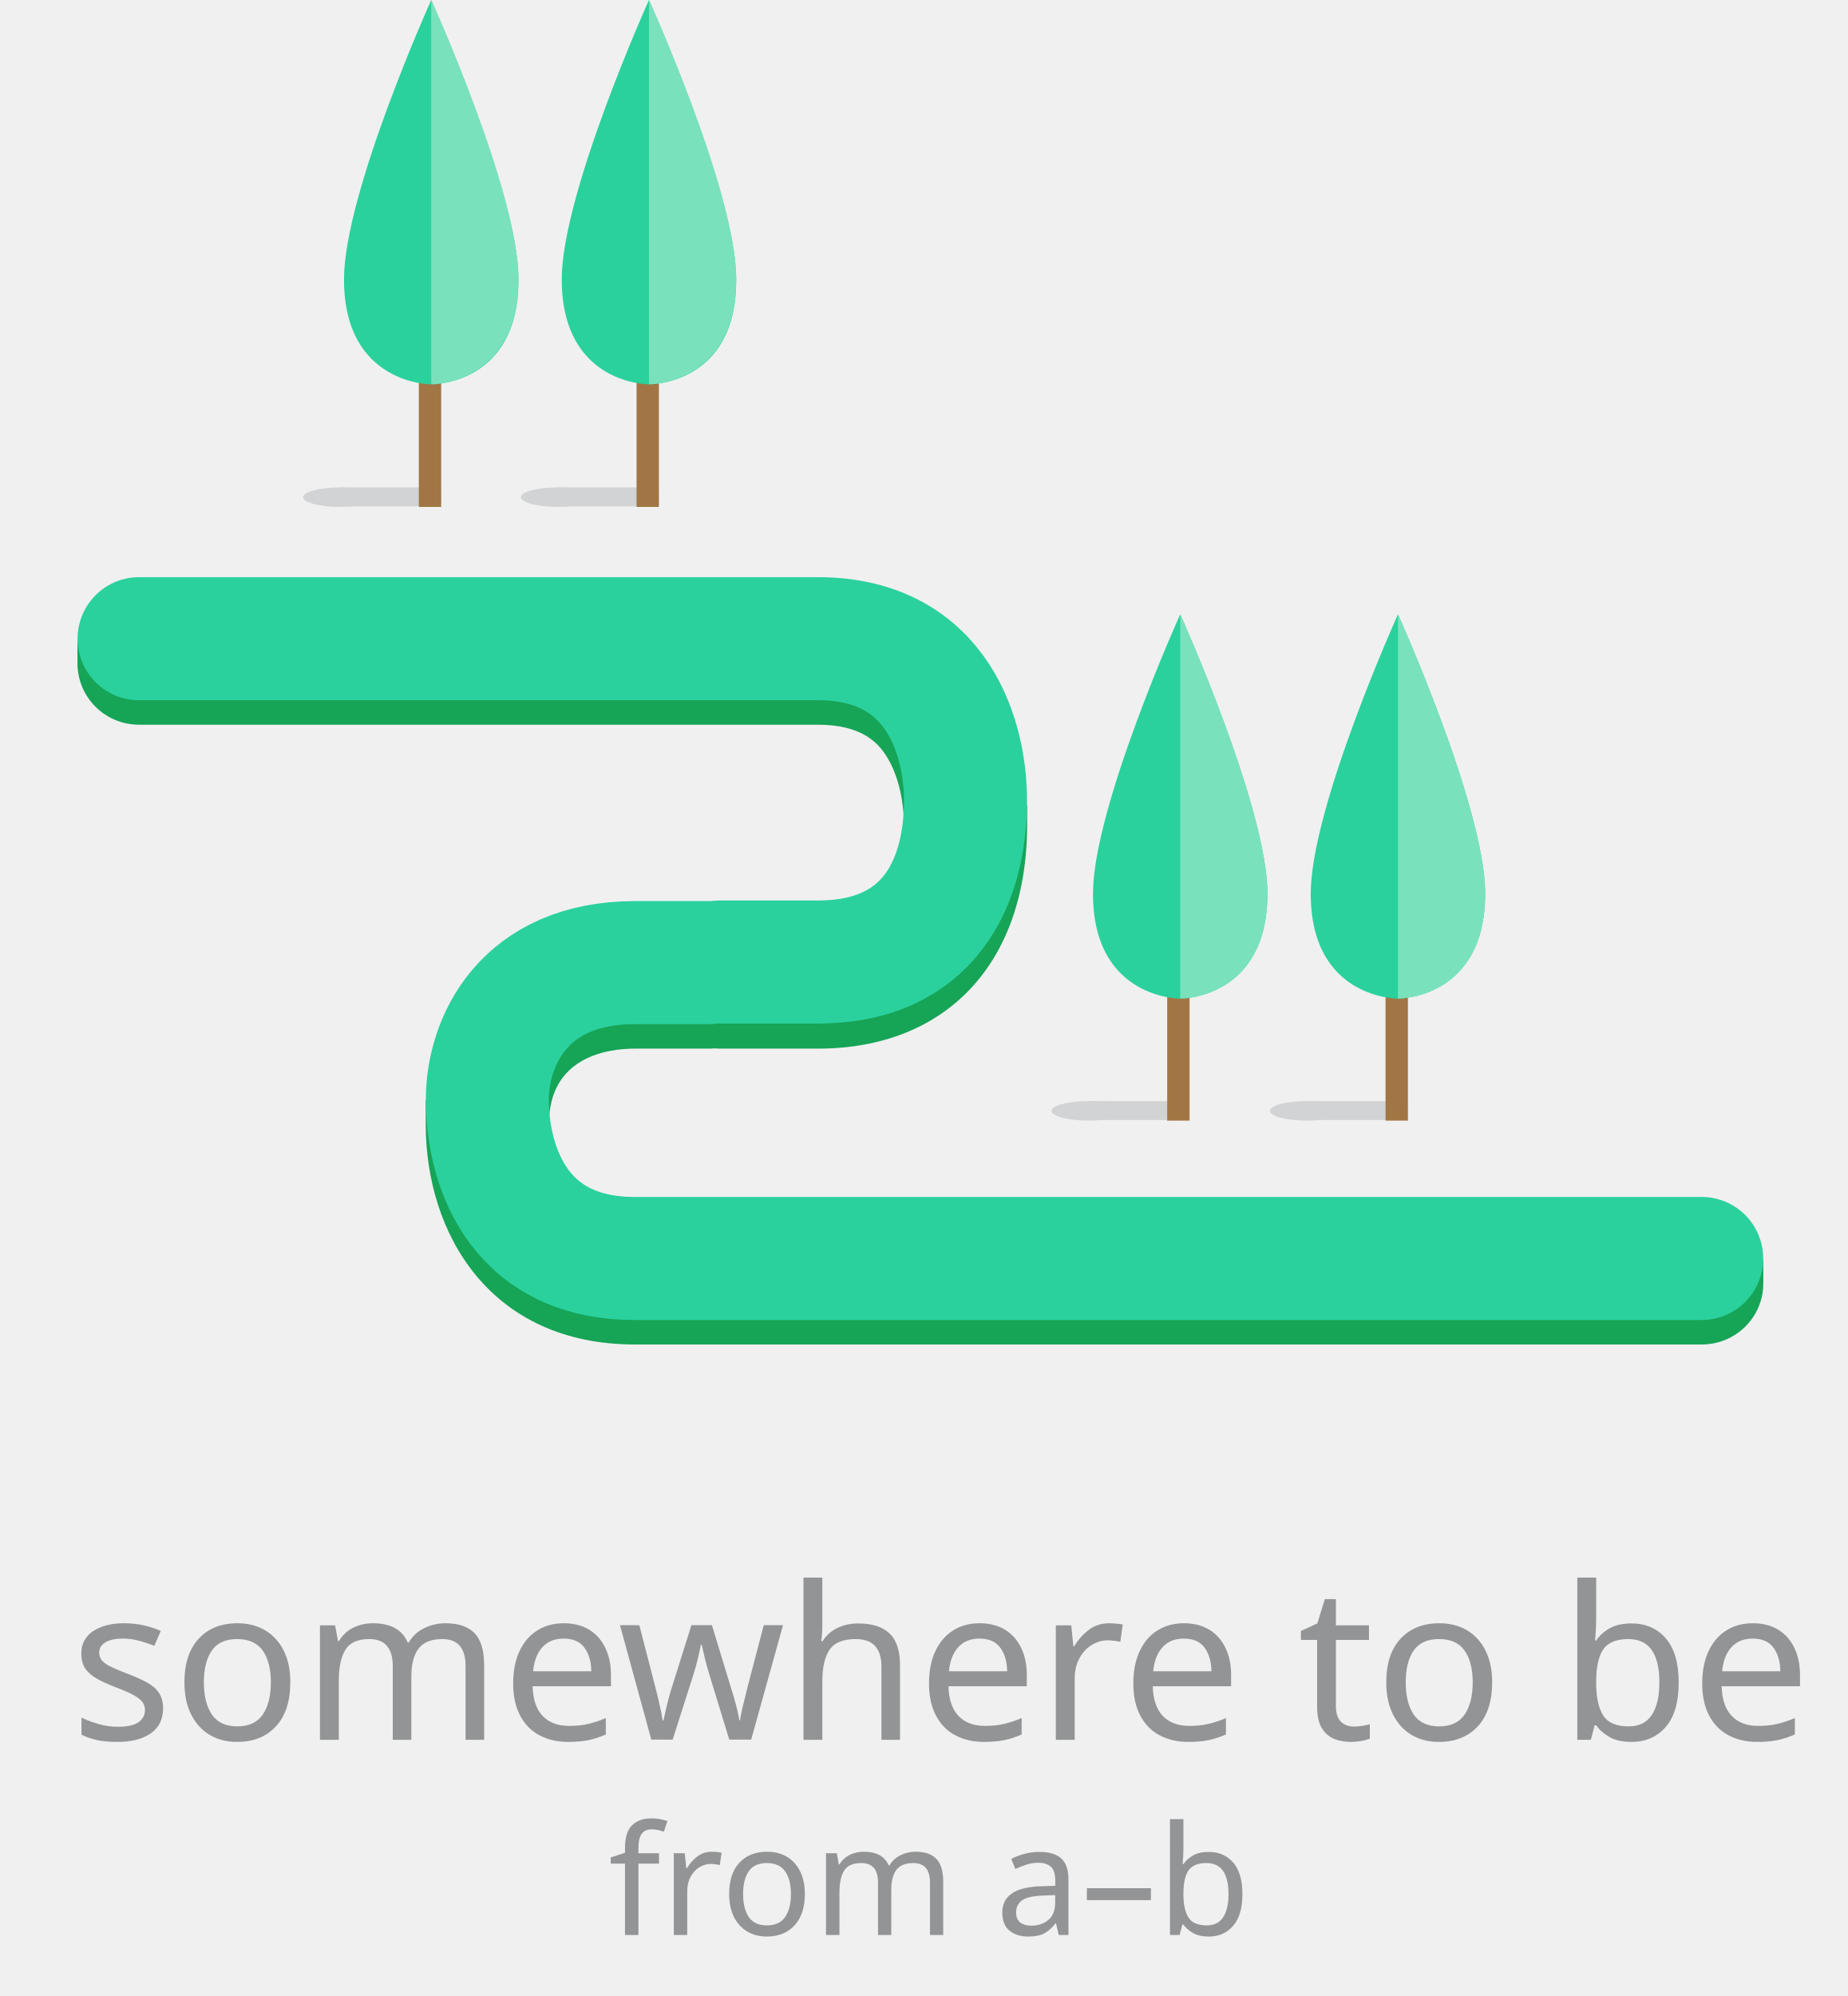
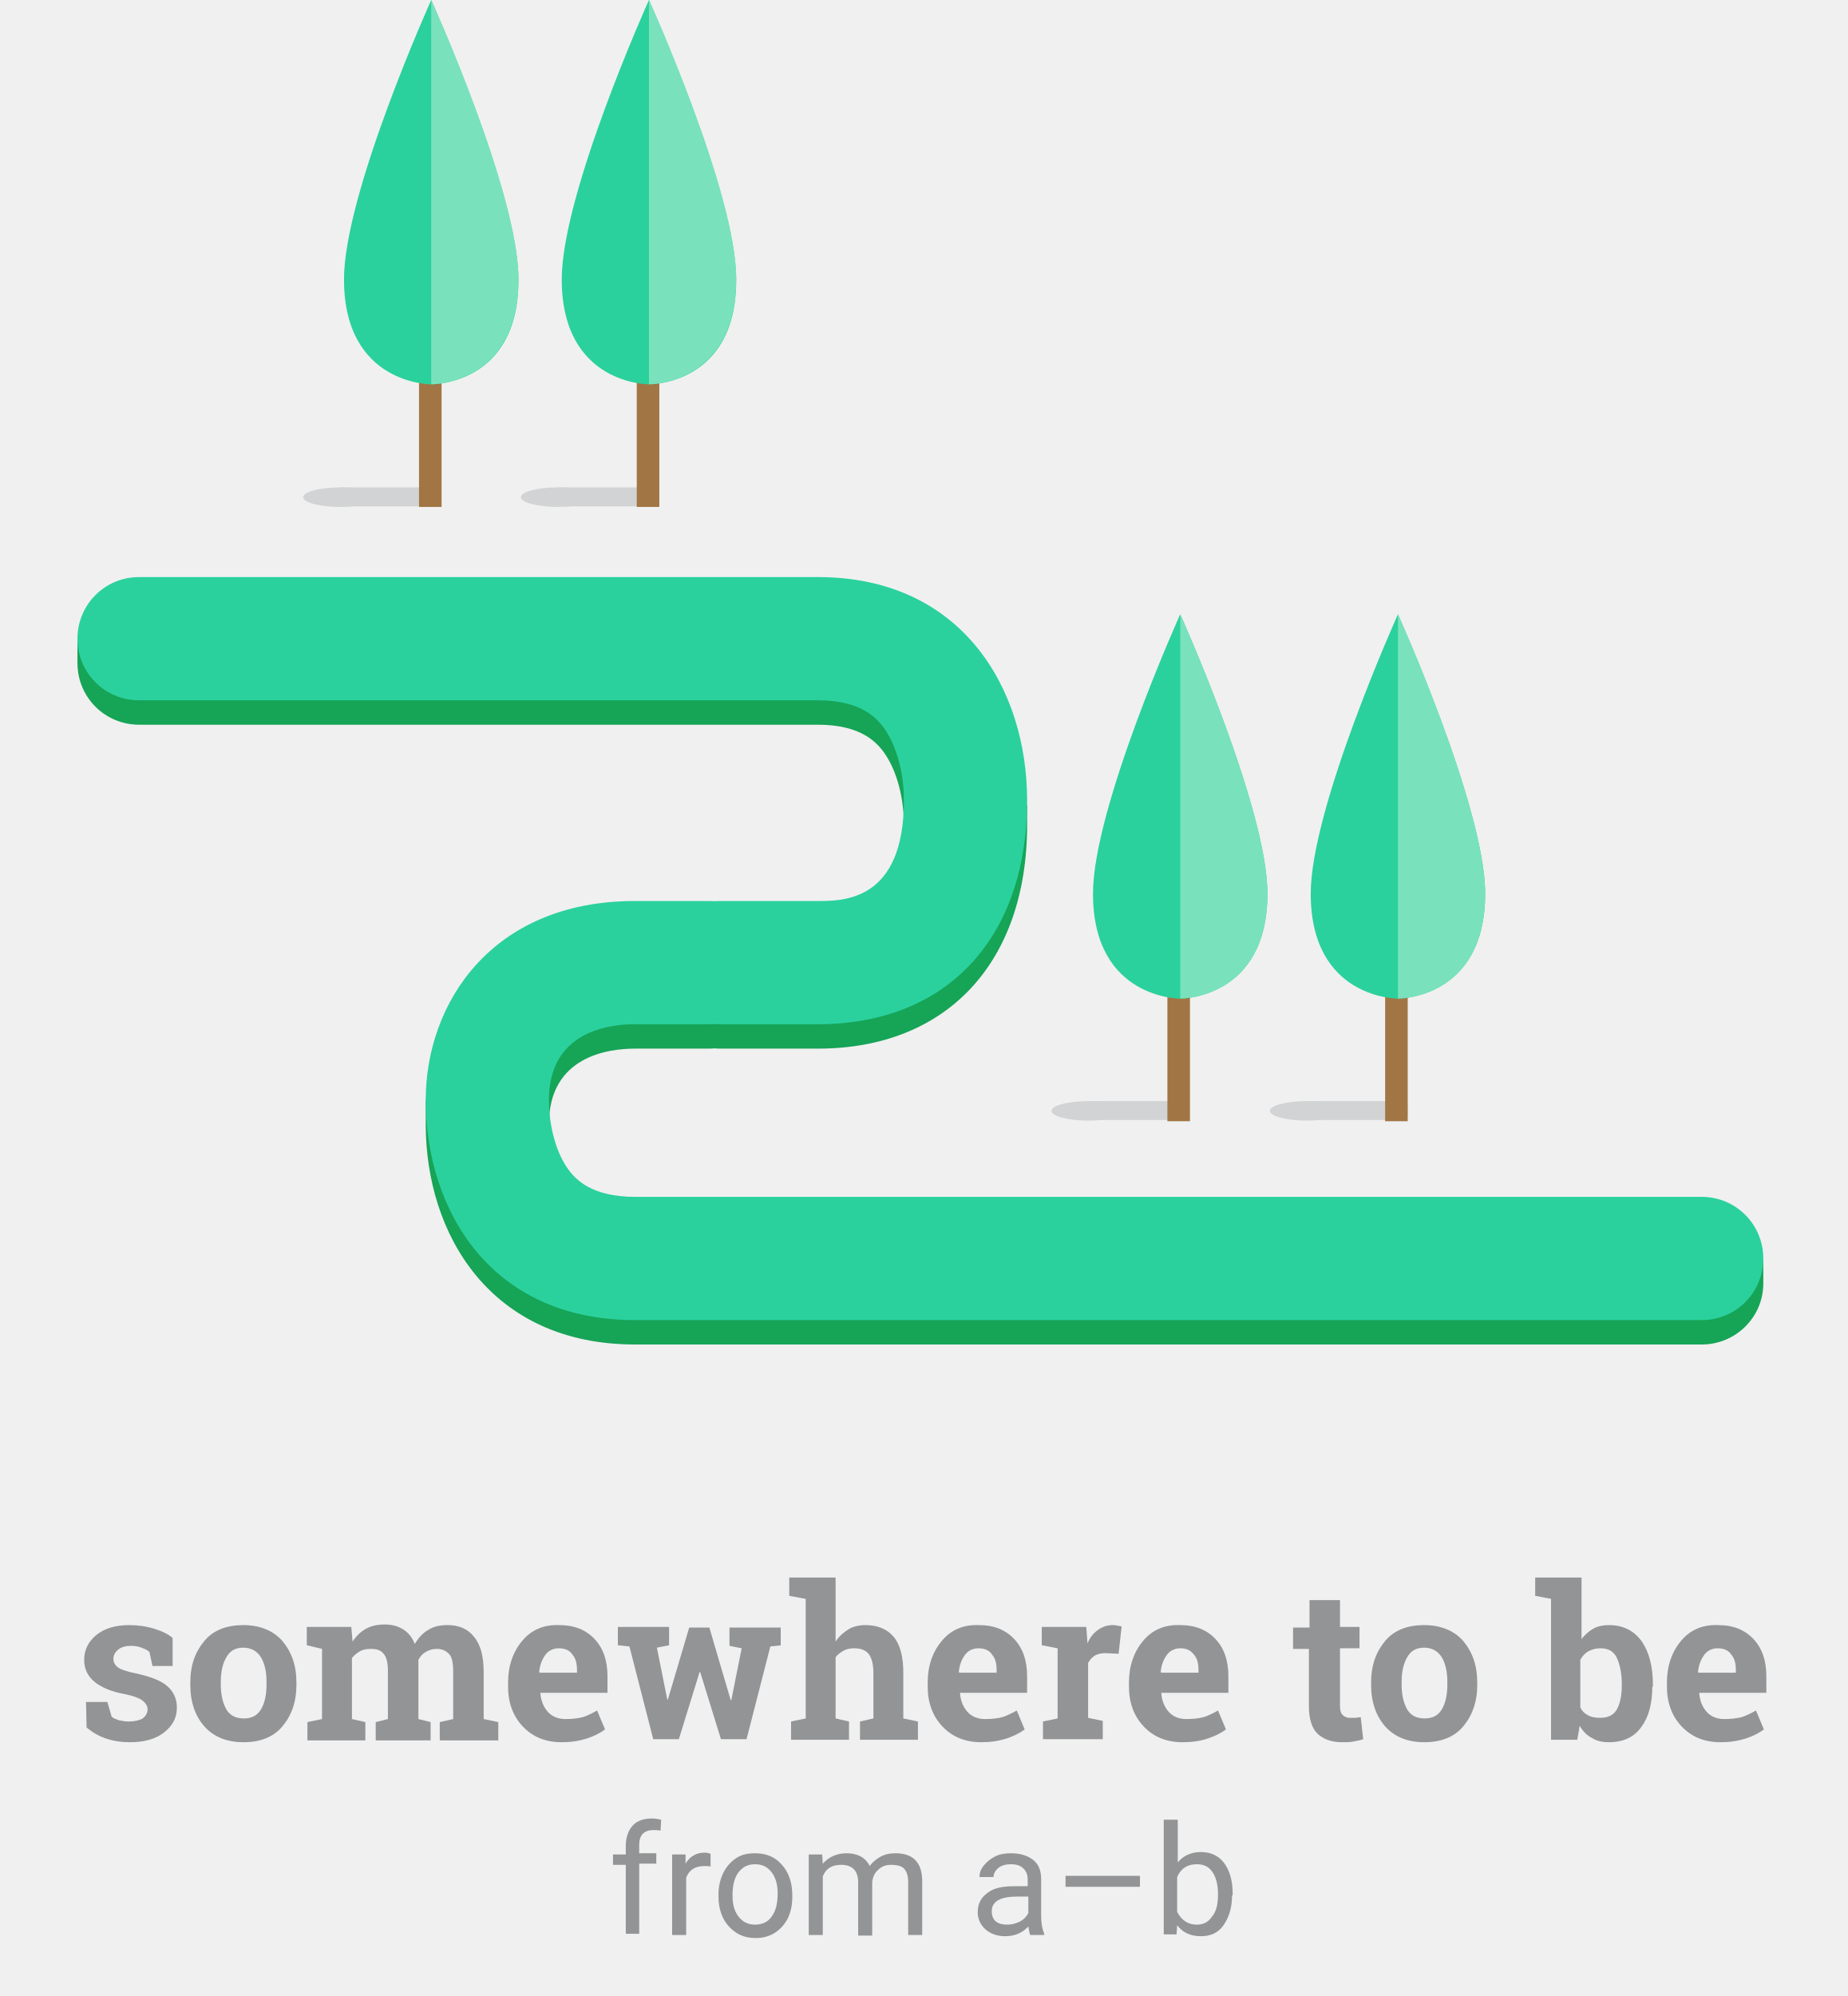
<svg xmlns="http://www.w3.org/2000/svg" version="1.1" id="Layer_1" x="0px" y="0px" viewBox="0 0 302.9 327.2" style="enable-background:new 0 0 302.9 327.2;" xml:space="preserve">
  <style type="text/css">
	.st0{fill:#A4EEFF;}
	.st1{fill:#58BD98;}
	.st2{fill:#FFFFFF;}
	.st3{fill:#F6899C;}
	.st4{fill:#2AD19D;}
	.st5{fill:#F46B83;}
	.st6{fill:#1A9169;}
	.st7{fill:#17916A;}
	.st8{fill:#AA4660;}
	.st9{fill:#3A5D87;}
	.st10{fill:#527EBB;}
	.st11{fill:#D82908;}
	.st12{fill:#E85749;}
	.st13{fill:#C6AF75;}
	.st14{fill:none;stroke:#A17644;stroke-width:3.316;stroke-miterlimit:10;}
	.st15{fill:#79E2BC;}
	.st16{fill:#34B188;}
	.st17{fill:#FCED5E;}
	.st18{fill:#FDE49C;}
	.st19{fill:#E2CC8A;}
	.st20{fill:#D9C081;}
	.st21{fill:none;stroke:#626366;stroke-width:10.577;stroke-miterlimit:10;}
	.st22{fill:none;stroke:#F46B83;stroke-width:8.991;stroke-linejoin:round;stroke-miterlimit:10;}
	.st23{fill:none;stroke:#F46B83;stroke-width:8.991;stroke-linecap:round;stroke-miterlimit:10;}
	.st24{fill:#CC486A;}
	.st25{fill:none;stroke:#CE5B79;stroke-width:4.959;stroke-linecap:round;stroke-miterlimit:10;}
	.st26{fill:#626366;}
	.st27{fill:#FFFFFF;stroke:#626366;stroke-width:7.149;stroke-linecap:round;stroke-miterlimit:10;}
	.st28{fill:#939598;}
	.st29{fill:#A17644;}
	.st30{fill:#626467;}
	.st31{fill:#E6D0B8;}
	.st32{fill:#EE6D83;}
	.st33{fill:#5ABABA;}
	.st34{fill:#DEDEDE;}
	.st35{fill:#D1D3D4;}
	.st36{fill:none;stroke:#A17644;stroke-width:3.667;stroke-miterlimit:10;}
	.st37{fill:#16A457;}
	.st38{fill:none;stroke:#2AD19D;stroke-width:20.169;stroke-linecap:round;stroke-miterlimit:10;}
- 	.st39{fill:none;}
- 	.st40{fill:#929496;}
- 	.st41{font-family:'RobotoSlab-Bold';}
- 	.st42{font-size:35;}
- 	.st43{font-family:'Roboto-Regular';}
- 	.st44{font-size:25;}
- 	.st45{fill:none;stroke:#2AD19D;stroke-width:19.824;stroke-linecap:round;stroke-miterlimit:10;}
- 	.st46{fill:#EE6B82;}
- 	.st47{fill:none;stroke:#F46B83;stroke-width:7;stroke-linecap:round;stroke-miterlimit:10;}
- 	.st48{fill:#F66981;}
- 	.st49{fill:#16D19B;}
- 	.st50{fill:#24A45A;}
- 	.st51{opacity:0.21;fill:#231F20;}
- 	.st52{fill-rule:evenodd;clip-rule:evenodd;fill:#FFFFFF;}
- 	.st53{fill:#F16D83;}
- 	.st54{fill-rule:evenodd;clip-rule:evenodd;fill:#F56980;}
- 	.st55{fill:#CCCCCC;}
- 	.st56{fill:#F36D85;}
- 	.st57{fill:none;stroke:#F36D85;stroke-width:10.361;stroke-linecap:round;stroke-linejoin:round;stroke-miterlimit:10;}
- 	.st58{fill:#F4A6B7;}
- 	.st59{fill:#CBCBCB;}
- 	.st60{fill:#F06E85;}
- 	.st61{fill:#909294;}
- 	.st62{fill:#F56980;}
- 	.st63{opacity:0.3;}
- 	.st64{fill:#E2F2EB;}
- 	.st65{fill:#BC4D65;}
- 	.st66{fill:#933850;}
- 	.st67{fill:none;stroke:#929496;stroke-width:2.327;stroke-linecap:round;stroke-miterlimit:10;stroke-dasharray:4.072,11.633;}
- 	.st68{fill:none;stroke:#F46B83;stroke-width:3.49;stroke-miterlimit:10;}
- 	.st69{fill:#58595B;}
- 	.st70{fill:#7F614C;}
- 	.st71{fill:#AD8463;}
- 	.st72{fill:#C9AD7B;}
- 	.st73{fill:#A58C65;}
- 	.st74{fill:#F1F1F2;}
- 	.st75{fill:#936E55;}
- 	.st76{fill:#A87B51;}
- 	.st77{fill:none;stroke:#BBBDBF;stroke-width:0.756;stroke-miterlimit:10;}
- 	.st78{fill:#404041;}
- 	.st79{fill:#8E6442;}
- 	.st80{fill:none;stroke:#7A7A7A;stroke-width:0.383;stroke-miterlimit:10;}
+ 	.st39{fill:#929496;}
+ 	.st40{fill:none;stroke:#2AD19D;stroke-width:19.824;stroke-linecap:round;stroke-miterlimit:10;}
+ 	.st41{fill:#EE6B82;}
+ 	.st42{fill:none;stroke:#F46B83;stroke-width:7;stroke-linecap:round;stroke-miterlimit:10;}
+ 	.st43{fill:#F66981;}
+ 	.st44{fill:#16D19B;}
+ 	.st45{fill:#24A45A;}
+ 	.st46{opacity:0.21;fill:#231F20;}
+ 	.st47{fill-rule:evenodd;clip-rule:evenodd;fill:#FFFFFF;}
+ 	.st48{fill:#F16D83;}
+ 	.st49{fill-rule:evenodd;clip-rule:evenodd;fill:#F56980;}
+ 	.st50{fill:#CCCCCC;}
+ 	.st51{fill:#F36D85;}
+ 	.st52{fill:none;stroke:#F36D85;stroke-width:10.361;stroke-linecap:round;stroke-linejoin:round;stroke-miterlimit:10;}
+ 	.st53{fill:#CBCBCB;}
+ 	.st54{fill:#F06E85;}
+ 	.st55{fill:#909294;}
+ 	.st56{fill:#F56980;}
+ 	.st57{opacity:0.3;}
+ 	.st58{fill:#E2F2EB;}
+ 	.st59{fill:#BC4D65;}
+ 	.st60{fill:#933850;}
+ 	.st61{fill:none;stroke:#929496;stroke-width:2.327;stroke-linecap:round;stroke-miterlimit:10;stroke-dasharray:4.072,11.633;}
+ 	.st62{fill:none;stroke:#F46B83;stroke-width:3.49;stroke-miterlimit:10;}
+ 	.st63{fill:#58595B;}
+ 	.st64{fill:#7F614C;}
+ 	.st65{fill:#AD8463;}
+ 	.st66{fill:#C9AD7B;}
+ 	.st67{fill:#A58C65;}
+ 	.st68{fill:none;}
+ 	.st69{fill:#F1F1F2;}
+ 	.st70{fill:#936E55;}
+ 	.st71{fill:#A87B51;}
+ 	.st72{fill:none;stroke:#BBBDBF;stroke-width:0.756;stroke-miterlimit:10;}
+ 	.st73{fill:#404041;}
+ 	.st74{fill:#8E6442;}
+ 	.st75{fill:none;stroke:#7A7A7A;stroke-width:0.383;stroke-miterlimit:10;}
</style>
-   <path class="st35" d="M91.6,79.9h15.6c0.5,0,0.8,0.4,0.8,0.8v1.5c0,0.5-0.4,0.8-0.8,0.8H91.6c-0.5,0-0.8-0.4-0.8-0.8v-1.5  C90.8,80.3,91.2,79.9,91.6,79.9z" />
-   <ellipse class="st35" cx="91.5" cy="81.5" rx="6.1" ry="1.6" />
  <g>
-     <path class="st35" d="M178.6,180.5h15.6c0.5,0,0.8,0.4,0.8,0.8v1.5c0,0.5-0.4,0.8-0.8,0.8h-15.6c-0.5,0-0.8-0.4-0.8-0.8v-1.5   C177.8,180.9,178.1,180.5,178.6,180.5z" />
-     <ellipse class="st35" cx="178.5" cy="182.1" rx="6.1" ry="1.6" />
+     <g>
+       <path class="st35" d="M91.6,79.9h15.6c0.5,0,0.8,0.4,0.8,0.8v1.5c0,0.5-0.4,0.8-0.8,0.8H91.6c-0.5,0-0.8-0.4-0.8-0.8v-1.5    C90.8,80.3,91.2,79.9,91.6,79.9z" />
+     </g>
+     <g>
+       <ellipse class="st35" cx="91.5" cy="81.5" rx="6.1" ry="1.6" />
+     </g>
+     <g>
+       <g>
+         <path class="st35" d="M178.6,180.5h15.6c0.5,0,0.8,0.4,0.8,0.8v1.5c0,0.5-0.4,0.8-0.8,0.8h-15.6c-0.5,0-0.8-0.4-0.8-0.8v-1.5     C177.8,180.9,178.1,180.5,178.6,180.5z" />
+       </g>
+       <g>
+         <ellipse class="st35" cx="178.5" cy="182.1" rx="6.1" ry="1.6" />
+       </g>
+     </g>
+     <g>
+       <g>
+         <path class="st35" d="M214.4,180.5H230c0.5,0,0.8,0.4,0.8,0.8v1.5c0,0.5-0.4,0.8-0.8,0.8h-15.6c-0.5,0-0.8-0.4-0.8-0.8v-1.5     C213.5,180.9,213.9,180.5,214.4,180.5z" />
+       </g>
+       <g>
+         <ellipse class="st35" cx="214.3" cy="182.1" rx="6.1" ry="1.6" />
+       </g>
+     </g>
+     <g>
+       <path class="st35" d="M55.9,79.9h15.6c0.5,0,0.8,0.4,0.8,0.8v1.5c0,0.5-0.4,0.8-0.8,0.8H55.9c-0.5,0-0.8-0.4-0.8-0.8v-1.5    C55.1,80.3,55.4,79.9,55.9,79.9z" />
+     </g>
+     <g>
+       <rect x="191.4" y="130.1" class="st29" width="3.7" height="53.7" />
+     </g>
+     <g>
+       <path class="st4" d="M193.5,163.7c0,0-14.3,0.1-14.3-17.2c0-14.1,14.3-45.8,14.3-45.8s14.3,31.7,14.3,45.8    C207.8,163.8,193.5,163.7,193.5,163.7z" />
+     </g>
+     <g>
+       <path class="st15" d="M193.5,100.7v63c0,0,14.3,0.1,14.3-17.2C207.8,132.4,193.5,100.7,193.5,100.7z" />
+     </g>
+     <g>
+       <rect x="227.1" y="130.1" class="st29" width="3.7" height="53.7" />
+     </g>
+     <g>
+       <path class="st4" d="M229.2,163.7c0,0-14.3,0.1-14.3-17.2c0-14.1,14.3-45.8,14.3-45.8s14.3,31.7,14.3,45.8    C243.5,163.8,229.2,163.7,229.2,163.7z" />
+     </g>
+     <g>
+       <path class="st15" d="M229.2,100.7v63c0,0,14.3,0.1,14.3-17.2C243.5,132.4,229.2,100.7,229.2,100.7z" />
+     </g>
+     <g>
+       <rect x="68.7" y="29.4" class="st29" width="3.7" height="53.7" />
+     </g>
+     <g>
+       <path class="st4" d="M70.7,63c0,0-14.3,0.1-14.3-17.2C56.4,31.7,70.7,0,70.7,0s14.3,31.7,14.3,45.8C85.1,63.2,70.7,63,70.7,63z" />
+     </g>
+     <g>
+       <path class="st15" d="M70.7,0v63c0,0,14.3,0.1,14.3-17.2C85.1,31.7,70.7,0,70.7,0z" />
+     </g>
+     <g>
+       <rect x="104.4" y="29.4" class="st29" width="3.7" height="53.7" />
+     </g>
+     <g>
+       <path class="st4" d="M106.4,63c0,0-14.3,0.1-14.3-17.2C92.1,31.7,106.4,0,106.4,0s14.3,31.7,14.3,45.8    C120.8,63.2,106.4,63,106.4,63z" />
+     </g>
+     <g>
+       <path class="st15" d="M106.4,0v63c0,0,14.3,0.1,14.3-17.2C120.8,31.7,106.4,0,106.4,0z" />
+     </g>
+     <g>
+       <g>
+         <g>
+           <g>
+             <path class="st37" d="M134.1,171.9h-16c-5.6,0-10.1-4.5-10.1-10.1s4.5-10.1,10.1-10.1h16c4.2,0,14.1,0,14.1-16.5       c0-4.3-1.1-8.5-2.9-11.3c-1.4-2.2-4.1-5.1-11.2-5.1H22.8c-5.6,0-10.1-4.5-10.1-10.1c0-0.7,0-3.5,0-3.5s4.6-6.6,10.1-6.6h111.3       c23.6,0,34.3,33.5,34.3,33.5s0,3,0,3.1C168.4,157.8,155.2,171.9,134.1,171.9z" />
+           </g>
+         </g>
+         <g>
+           <g>
+             <path class="st37" d="M279,220.4H104.1c-23.7,0-34.3-18.1-34.3-36.1c0-0.5,0-3.9,0-3.9s10.9-28.7,34.3-28.7h12.1       c5.6,0,10.1,4.5,10.1,10.1s-4.5,10.1-10.1,10.1h-12.1c-4.3,0-14.1,1.2-14.1,12.4c0,4.2,1.1,8.3,2.9,11c1.4,2.1,4.1,5,11.3,5       H279c5.5,0,10.1,6.3,10.1,6.3s0,3.4,0,3.8C289.1,215.9,284.6,220.4,279,220.4z" />
+           </g>
+         </g>
+       </g>
+       <g>
+         <g>
+           <path class="st4" d="M134.1,167.9h-16c-5.6,0-10.1-4.5-10.1-10.1s4.5-10.1,10.1-10.1h16c4.2,0,14.1,0,14.1-16.5      c0-4.3-1.1-8.5-2.9-11.3c-1.4-2.2-4.1-5.1-11.2-5.1H22.8c-5.6,0-10.1-4.5-10.1-10.1s4.5-10.1,10.1-10.1h111.3      c23.7,0,34.3,18.4,34.3,36.6C168.4,153.8,155.2,167.9,134.1,167.9z" />
+         </g>
+         <g>
+           <path class="st4" d="M279,216.4H104.1c-23.7,0-34.3-18.1-34.3-36.1c0-15.7,10.7-32.6,34.3-32.6h12.1c5.6,0,10.1,4.5,10.1,10.1      s-4.5,10.1-10.1,10.1h-12.1c-4.3,0-14.1,1.2-14.1,12.4c0,4.2,1.1,8.3,2.9,11c1.4,2.1,4.1,4.9,11.3,4.9H279      c5.6,0,10.1,4.5,10.1,10.1S284.6,216.4,279,216.4z" />
+         </g>
+       </g>
+     </g>
+     <g>
+       <g>
+         <path class="st39" d="M28.3,273.1H25l-0.5-2.3c-0.3-0.3-0.8-0.5-1.3-0.7s-1.1-0.3-1.7-0.3c-0.9,0-1.6,0.2-2.1,0.6     c-0.5,0.4-0.8,0.9-0.8,1.5c0,0.6,0.2,1,0.7,1.4c0.5,0.4,1.5,0.7,2.9,1c2.3,0.5,4,1.1,5.1,2c1.1,0.9,1.7,2.1,1.7,3.6     c0,1.7-0.7,3-2.1,4.1c-1.4,1.1-3.3,1.6-5.6,1.6c-1.4,0-2.7-0.2-3.9-0.6c-1.2-0.4-2.2-1-3.2-1.8l-0.1-4.2h3.5l0.7,2.4     c0.3,0.3,0.7,0.4,1.2,0.6c0.5,0.1,1,0.2,1.6,0.2c1,0,1.8-0.2,2.3-0.5c0.5-0.4,0.8-0.9,0.8-1.5c0-0.5-0.3-1-0.8-1.4     c-0.5-0.4-1.5-0.8-3-1.1c-2.2-0.4-3.8-1.1-4.9-2c-1.1-0.9-1.7-2.1-1.7-3.6c0-1.5,0.6-2.9,1.9-4c1.3-1.1,3.1-1.7,5.5-1.7     c1.4,0,2.8,0.2,4.1,0.6c1.3,0.4,2.3,0.9,3,1.5L28.3,273.1z" />
+       </g>
+       <g>
+         <path class="st39" d="M31.2,275.8c0-2.8,0.8-5,2.3-6.8c1.5-1.8,3.7-2.6,6.4-2.6c2.7,0,4.9,0.9,6.4,2.6c1.5,1.8,2.3,4,2.3,6.8v0.4     c0,2.8-0.8,5-2.3,6.8c-1.5,1.8-3.7,2.6-6.4,2.6c-2.7,0-4.9-0.9-6.4-2.6c-1.5-1.7-2.3-4-2.3-6.8V275.8z M36.2,276.1     c0,1.7,0.3,3,0.9,4.1c0.6,1,1.5,1.5,2.9,1.5c1.3,0,2.2-0.5,2.8-1.5c0.6-1,0.9-2.4,0.9-4.1v-0.4c0-1.6-0.3-3-0.9-4     c-0.6-1-1.6-1.6-2.9-1.6s-2.2,0.5-2.8,1.6c-0.6,1-0.9,2.4-0.9,4V276.1z" />
+       </g>
+       <g>
+         <path class="st39" d="M50.3,269.7v-3h7.3l0.2,2.4c0.6-0.9,1.3-1.6,2.2-2.1c0.9-0.5,1.9-0.7,3.1-0.7c1.2,0,2.2,0.3,3,0.8     c0.8,0.5,1.5,1.3,1.9,2.4c0.6-1,1.3-1.8,2.2-2.3c0.9-0.6,2-0.8,3.2-0.8c1.8,0,3.3,0.6,4.3,1.9c1.1,1.3,1.6,3.2,1.6,5.8v7.7     l2.4,0.5v3h-9.6v-3l2.2-0.5V274c0-1.4-0.2-2.4-0.7-2.9c-0.5-0.5-1.1-0.8-2-0.8c-0.7,0-1.3,0.2-1.8,0.5c-0.5,0.3-0.9,0.7-1.2,1.3     c0,0.2,0,0.4,0,0.6c0,0.2,0,0.3,0,0.5v8.6l2,0.5v3h-9v-3l2-0.5V274c0-1.4-0.2-2.3-0.7-2.9c-0.5-0.6-1.1-0.8-2.1-0.8     c-0.7,0-1.3,0.1-1.8,0.4c-0.5,0.3-0.9,0.6-1.3,1.1v10l2.2,0.5v3h-9.5v-3l2.4-0.5v-11.5L50.3,269.7z" />
+       </g>
+       <g>
+         <path class="st39" d="M92.1,285.6c-2.7,0-4.8-0.9-6.4-2.6c-1.6-1.7-2.4-3.9-2.4-6.5v-0.7c0-2.7,0.8-5,2.3-6.8s3.5-2.7,6.1-2.6     c2.5,0,4.4,0.8,5.8,2.3c1.4,1.5,2.1,3.5,2.1,6.1v2.7h-11l0,0.1c0.1,1.2,0.5,2.2,1.2,3s1.7,1.2,2.9,1.2c1.1,0,2-0.1,2.8-0.3     c0.7-0.2,1.5-0.6,2.4-1.1l1.3,3.1c-0.8,0.6-1.8,1.1-3,1.5C94.9,285.4,93.6,285.6,92.1,285.6z M91.6,270.2c-0.9,0-1.7,0.4-2.2,1.1     c-0.5,0.7-0.9,1.6-1,2.8l0.1,0.1h6.1v-0.4c0-1.1-0.2-1.9-0.7-2.5C93.4,270.5,92.6,270.2,91.6,270.2z" />
+       </g>
+       <g>
+         <path class="st39" d="M128.2,269.7l-1.9,0.2l-3.9,15.2h-4.2l-3.4-11h-0.1l-3.4,11h-4.2l-3.9-15.2l-1.9-0.2v-3h8.4v3l-2,0.4     l1.7,8.5h0.1l3.5-11.8h3.3l3.5,11.9h0.1l1.7-8.5l-2-0.4v-3h8.4V269.7z" />
+       </g>
+       <g>
+         <path class="st39" d="M129.7,282.2l2.4-0.5v-19.6l-2.7-0.5v-3h7.6v10.5c0.6-0.9,1.3-1.5,2.1-2c0.8-0.5,1.8-0.7,2.8-0.7     c1.9,0,3.5,0.6,4.6,1.9c1.1,1.3,1.6,3.3,1.6,5.9v7.5l2.4,0.5v3H141v-3l2.2-0.5v-7.5c0-1.4-0.3-2.5-0.8-3.1     c-0.5-0.6-1.3-0.9-2.3-0.9c-0.7,0-1.3,0.1-1.8,0.4s-1,0.6-1.3,1.1v10l2.2,0.5v3h-9.5V282.2z" />
+       </g>
+       <g>
+         <path class="st39" d="M160.9,285.6c-2.7,0-4.8-0.9-6.4-2.6c-1.6-1.7-2.4-3.9-2.4-6.5v-0.7c0-2.7,0.8-5,2.3-6.8s3.5-2.7,6.1-2.6     c2.5,0,4.4,0.8,5.8,2.3c1.4,1.5,2.1,3.5,2.1,6.1v2.7h-11l0,0.1c0.1,1.2,0.5,2.2,1.2,3s1.7,1.2,2.9,1.2c1.1,0,2-0.1,2.8-0.3     c0.7-0.2,1.5-0.6,2.4-1.1l1.3,3.1c-0.8,0.6-1.8,1.1-3,1.5C163.7,285.4,162.4,285.6,160.9,285.6z M160.4,270.2     c-0.9,0-1.7,0.4-2.2,1.1c-0.5,0.7-0.9,1.6-1,2.8l0.1,0.1h6.1v-0.4c0-1.1-0.2-1.9-0.7-2.5C162.2,270.5,161.4,270.2,160.4,270.2z" />
+       </g>
+       <g>
+         <path class="st39" d="M171,282.2l2.4-0.5v-11.5l-2.6-0.5v-3h7.3l0.2,2.7c0.4-1,1-1.7,1.7-2.2s1.5-0.8,2.4-0.8     c0.3,0,0.5,0,0.8,0.1c0.3,0,0.5,0.1,0.7,0.1l-0.5,4.5l-2.1-0.1c-0.7,0-1.3,0.1-1.8,0.4c-0.5,0.3-0.8,0.7-1.1,1.2v9l2.4,0.5v3H171     V282.2z" />
+       </g>
+       <g>
+         <path class="st39" d="M193.9,285.6c-2.7,0-4.8-0.9-6.4-2.6c-1.6-1.7-2.4-3.9-2.4-6.5v-0.7c0-2.7,0.8-5,2.3-6.8s3.5-2.7,6.1-2.6     c2.5,0,4.4,0.8,5.8,2.3c1.4,1.5,2.1,3.5,2.1,6.1v2.7h-11l0,0.1c0.1,1.2,0.5,2.2,1.2,3s1.7,1.2,2.9,1.2c1.1,0,2-0.1,2.8-0.3     c0.7-0.2,1.5-0.6,2.4-1.1l1.3,3.1c-0.8,0.6-1.8,1.1-3,1.5C196.8,285.4,195.4,285.6,193.9,285.6z M193.5,270.2     c-0.9,0-1.7,0.4-2.2,1.1c-0.5,0.7-0.9,1.6-1,2.8l0.1,0.1h6.1v-0.4c0-1.1-0.2-1.9-0.7-2.5C195.2,270.5,194.5,270.2,193.5,270.2z" />
+       </g>
+       <g>
+         <path class="st39" d="M219.7,262.2v4.5h3.2v3.5h-3.2v9.4c0,0.7,0.1,1.2,0.4,1.5c0.3,0.3,0.7,0.5,1.2,0.5c0.3,0,0.6,0,0.9,0     c0.3,0,0.5-0.1,0.9-0.1l0.4,3.6c-0.6,0.2-1.1,0.3-1.7,0.4c-0.5,0.1-1.1,0.1-1.8,0.1c-1.7,0-3-0.5-4-1.4c-0.9-0.9-1.4-2.4-1.4-4.5     v-9.4H212v-3.5h2.7v-4.5H219.7z" />
+       </g>
+       <g>
+         <path class="st39" d="M224.8,275.8c0-2.8,0.8-5,2.3-6.8c1.5-1.8,3.7-2.6,6.4-2.6c2.7,0,4.9,0.9,6.4,2.6c1.5,1.8,2.3,4,2.3,6.8     v0.4c0,2.8-0.8,5-2.3,6.8c-1.5,1.8-3.7,2.6-6.4,2.6c-2.7,0-4.9-0.9-6.4-2.6c-1.5-1.7-2.3-4-2.3-6.8V275.8z M229.8,276.1     c0,1.7,0.3,3,0.9,4.1c0.6,1,1.5,1.5,2.9,1.5c1.3,0,2.2-0.5,2.8-1.5c0.6-1,0.9-2.4,0.9-4.1v-0.4c0-1.6-0.3-3-0.9-4     c-0.6-1-1.6-1.6-2.9-1.6s-2.2,0.5-2.8,1.6c-0.6,1-0.9,2.4-0.9,4V276.1z" />
+       </g>
+       <g>
+         <path class="st39" d="M270.9,276.5c0,2.8-0.6,5-1.8,6.6c-1.2,1.7-3,2.5-5.3,2.5c-1.1,0-2-0.2-2.8-0.7c-0.8-0.4-1.5-1.1-2-2     l-0.4,2.3h-4.3v-23.1l-2.6-0.5v-3h7.6v10.1c0.5-0.7,1.2-1.3,1.9-1.7c0.7-0.4,1.6-0.6,2.6-0.6c2.3,0,4.1,0.9,5.4,2.7     c1.2,1.8,1.8,4.1,1.8,7.1V276.5z M265.9,276.1c0-1.8-0.3-3.2-0.8-4.3c-0.5-1.1-1.4-1.6-2.7-1.6c-0.8,0-1.4,0.2-2,0.5     c-0.5,0.3-1,0.8-1.3,1.4v7.8c0.3,0.6,0.7,1,1.3,1.3c0.5,0.3,1.2,0.4,2,0.4c1.3,0,2.2-0.5,2.7-1.4c0.5-0.9,0.8-2.2,0.8-3.9V276.1z     " />
+       </g>
+       <g>
+         <path class="st39" d="M282.1,285.6c-2.7,0-4.8-0.9-6.4-2.6c-1.6-1.7-2.4-3.9-2.4-6.5v-0.7c0-2.7,0.8-5,2.3-6.8s3.5-2.7,6.1-2.6     c2.5,0,4.4,0.8,5.8,2.3c1.4,1.5,2.1,3.5,2.1,6.1v2.7h-11l0,0.1c0.1,1.2,0.5,2.2,1.2,3s1.7,1.2,2.9,1.2c1.1,0,2-0.1,2.8-0.3     c0.7-0.2,1.5-0.6,2.4-1.1l1.3,3.1c-0.8,0.6-1.8,1.1-3,1.5C284.9,285.4,283.6,285.6,282.1,285.6z M281.6,270.2     c-0.9,0-1.7,0.4-2.2,1.1c-0.5,0.7-0.9,1.6-1,2.8l0.1,0.1h6.1v-0.4c0-1.1-0.2-1.9-0.7-2.5C283.4,270.5,282.6,270.2,281.6,270.2z" />
+       </g>
+       <g>
+         <path class="st39" d="M102.6,317.2v-11.5h-2.1V304h2.1v-1.4c0-1.4,0.4-2.5,1.1-3.3s1.8-1.2,3.2-1.2c0.5,0,1,0.1,1.5,0.2l-0.1,1.8     c-0.4-0.1-0.8-0.1-1.2-0.1c-0.7,0-1.3,0.2-1.7,0.6c-0.4,0.4-0.6,1-0.6,1.8v1.4h2.8v1.7h-2.8v11.5H102.6z" />
+       </g>
+       <g>
+         <path class="st39" d="M116.6,306c-0.3-0.1-0.7-0.1-1.1-0.1c-1.5,0-2.5,0.6-3,1.9v9.4h-2.3V304h2.2l0,1.5c0.7-1.2,1.8-1.8,3.1-1.8     c0.4,0,0.8,0.1,1,0.2V306z" />
+       </g>
+       <g>
+         <path class="st39" d="M117.8,310.5c0-1.3,0.3-2.5,0.8-3.5c0.5-1,1.2-1.8,2.1-2.4c0.9-0.6,1.9-0.8,3.1-0.8c1.8,0,3.3,0.6,4.4,1.9     c1.1,1.2,1.7,2.9,1.7,5v0.2c0,1.3-0.2,2.4-0.7,3.5c-0.5,1-1.2,1.8-2.1,2.4c-0.9,0.6-2,0.9-3.2,0.9c-1.8,0-3.2-0.6-4.4-1.9     c-1.1-1.2-1.7-2.9-1.7-4.9V310.5z M120.1,310.7c0,1.5,0.3,2.6,1,3.5s1.6,1.3,2.7,1.3c1.1,0,2.1-0.4,2.7-1.3c0.7-0.9,1-2.2,1-3.8     c0-1.4-0.3-2.6-1-3.5c-0.7-0.9-1.6-1.3-2.7-1.3c-1.1,0-2,0.4-2.7,1.3C120.4,307.8,120.1,309.1,120.1,310.7z" />
+       </g>
+       <g>
+         <path class="st39" d="M134.8,304l0.1,1.5c1-1.1,2.3-1.7,3.9-1.7c1.8,0,3.1,0.7,3.8,2.1c0.4-0.6,1-1.1,1.7-1.5     c0.7-0.4,1.5-0.6,2.5-0.6c2.9,0,4.4,1.5,4.4,4.6v8.8h-2.3v-8.7c0-0.9-0.2-1.6-0.6-2.1c-0.4-0.5-1.2-0.7-2.2-0.7     c-0.8,0-1.5,0.2-2.1,0.8c-0.6,0.5-0.9,1.2-1,2v8.8h-2.3v-8.7c0-1.9-0.9-2.9-2.8-2.9c-1.5,0-2.5,0.6-3,1.9v9.6h-2.3V304H134.8z" />
+       </g>
+       <g>
+         <path class="st39" d="M168.9,317.2c-0.1-0.3-0.2-0.7-0.3-1.4c-1,1.1-2.3,1.6-3.8,1.6c-1.3,0-2.4-0.4-3.2-1.1     c-0.8-0.7-1.3-1.7-1.3-2.8c0-1.4,0.5-2.4,1.6-3.2c1-0.8,2.5-1.1,4.4-1.1h2.2v-1c0-0.8-0.2-1.4-0.7-1.9c-0.5-0.5-1.2-0.7-2.1-0.7     c-0.8,0-1.5,0.2-2,0.6c-0.5,0.4-0.8,0.9-0.8,1.5h-2.3c0-0.7,0.2-1.3,0.7-1.9s1.1-1.1,1.9-1.5s1.7-0.5,2.6-0.5     c1.5,0,2.7,0.4,3.6,1.1s1.3,1.8,1.3,3.1v6.1c0,1.2,0.2,2.2,0.5,2.9v0.2H168.9z M165.2,315.5c0.7,0,1.4-0.2,2-0.5s1.1-0.8,1.4-1.4     v-2.7h-1.8c-2.8,0-4.2,0.8-4.2,2.4c0,0.7,0.2,1.3,0.7,1.7S164.5,315.5,165.2,315.5z" />
+       </g>
+       <g>
+         <path class="st39" d="M186.9,309.3h-12.2v-1.8h12.2V309.3z" />
+       </g>
+       <g>
+         <path class="st39" d="M202,310.7c0,2-0.5,3.6-1.4,4.9s-2.2,1.8-3.7,1.8c-1.7,0-3-0.6-3.9-1.8l-0.1,1.5h-2.1v-18.8h2.3v7     c0.9-1.1,2.2-1.7,3.8-1.7s2.9,0.6,3.8,1.8c0.9,1.2,1.4,2.9,1.4,5V310.7z M199.7,310.5c0-1.5-0.3-2.7-0.9-3.6s-1.4-1.3-2.6-1.3     c-1.5,0-2.6,0.7-3.2,2.1v5.7c0.7,1.4,1.8,2.1,3.2,2.1c1.1,0,1.9-0.4,2.5-1.3C199.4,313.4,199.7,312.2,199.7,310.5z" />
+       </g>
+     </g>
+     <g>
+       <ellipse class="st35" cx="55.8" cy="81.5" rx="6.1" ry="1.6" />
+     </g>
  </g>
-   <g>
-     <path class="st35" d="M214.4,180.5H230c0.5,0,0.8,0.4,0.8,0.8v1.5c0,0.5-0.4,0.8-0.8,0.8h-15.6c-0.5,0-0.8-0.4-0.8-0.8v-1.5   C213.5,180.9,213.9,180.5,214.4,180.5z" />
-     <ellipse class="st35" cx="214.3" cy="182.1" rx="6.1" ry="1.6" />
-   </g>
-   <path class="st35" d="M55.9,79.9h15.6c0.5,0,0.8,0.4,0.8,0.8v1.5c0,0.5-0.4,0.8-0.8,0.8H55.9c-0.5,0-0.8-0.4-0.8-0.8v-1.5  C55.1,80.3,55.4,79.9,55.9,79.9z" />
-   <line class="st36" x1="193.2" y1="130.1" x2="193.2" y2="183.7" />
-   <path class="st4" d="M193.5,163.7c0,0-14.3,0.1-14.3-17.2c0-14.1,14.3-45.8,14.3-45.8s14.3,31.7,14.3,45.8  C207.8,163.8,193.5,163.7,193.5,163.7z" />
-   <path class="st15" d="M193.5,100.7v63c0,0,14.3,0.1,14.3-17.2C207.8,132.4,193.5,100.7,193.5,100.7z" />
-   <line class="st36" x1="229" y1="130.1" x2="229" y2="183.7" />
-   <path class="st4" d="M229.2,163.7c0,0-14.3,0.1-14.3-17.2c0-14.1,14.3-45.8,14.3-45.8s14.3,31.7,14.3,45.8  C243.5,163.8,229.2,163.7,229.2,163.7z" />
-   <path class="st15" d="M229.2,100.7v63c0,0,14.3,0.1,14.3-17.2C243.5,132.4,229.2,100.7,229.2,100.7z" />
-   <line class="st36" x1="70.5" y1="29.4" x2="70.5" y2="83.1" />
-   <path class="st4" d="M70.7,63c0,0-14.3,0.1-14.3-17.2C56.4,31.7,70.7,0,70.7,0s14.3,31.7,14.3,45.8C85.1,63.2,70.7,63,70.7,63z" />
-   <path class="st15" d="M70.7,0v63c0,0,14.3,0.1,14.3-17.2C85.1,31.7,70.7,0,70.7,0z" />
-   <line class="st36" x1="106.2" y1="29.4" x2="106.2" y2="83.1" />
-   <path class="st4" d="M106.4,63c0,0-14.3,0.1-14.3-17.2C92.1,31.7,106.4,0,106.4,0s14.3,31.7,14.3,45.8C120.8,63.2,106.4,63,106.4,63  z" />
-   <path class="st15" d="M106.4,0v63c0,0,14.3,0.1,14.3-17.2C120.8,31.7,106.4,0,106.4,0z" />
-   <g>
-     <g>
-       <g>
-         <path class="st37" d="M134.1,171.9h-16c-5.6,0-10.1-4.5-10.1-10.1s4.5-10.1,10.1-10.1h16c4.2,0,14.1,0,14.1-16.5     c0-4.3-1.1-8.5-2.9-11.3c-1.4-2.2-4.1-5.1-11.2-5.1H22.8c-5.6,0-10.1-4.5-10.1-10.1c0-0.7,0-3.5,0-3.5s4.6-6.6,10.1-6.6h111.3     c23.6,0,34.3,33.5,34.3,33.5s0,3,0,3.1C168.4,157.8,155.2,171.9,134.1,171.9z" />
-       </g>
-       <g>
-         <path class="st37" d="M279,220.4H104.1c-23.7,0-34.3-18.1-34.3-36.1c0-0.5,0-3.9,0-3.9s10.9-28.7,34.3-28.7h12.1     c5.6,0,10.1,4.5,10.1,10.1s-4.5,10.1-10.1,10.1h-12.1c-4.3,0-14.1,1.2-14.1,12.4c0,4.2,1.1,8.3,2.9,11c1.4,2.1,4.1,5,11.3,5H279     c5.5,0,10.1,6.3,10.1,6.3s0,3.4,0,3.8C289.1,215.9,284.6,220.4,279,220.4z" />
-       </g>
-     </g>
-     <g>
-       <path class="st38" d="M22.8,104.7c0,0,98.7,0,111.3,0c20.1,0,24.2,17,24.2,26.5c0,13.4-5.9,26.5-24.2,26.5c-6,0-16,0-16,0" />
-       <path class="st38" d="M279,206.3c0,0-162.4,0-174.9,0c-20.1,0-24.2-16.5-24.2-26s5.9-22.5,24.2-22.5c2.4,0,12.1,0,12.1,0" />
-     </g>
-   </g>
-   <g>
-     <rect x="0" y="258.5" class="st39" width="302.9" height="68.6" />
-     <text transform="matrix(1 0 0 1 11.5508 285.2046)">
-       <tspan x="0" y="0" class="st40 st41 st42">somewhere to be</tspan>
-       <tspan x="88.2" y="32" class="st40 st43 st44">from a–b</tspan>
-     </text>
-   </g>
-   <ellipse class="st35" cx="55.8" cy="81.5" rx="6.1" ry="1.6" />
</svg>
